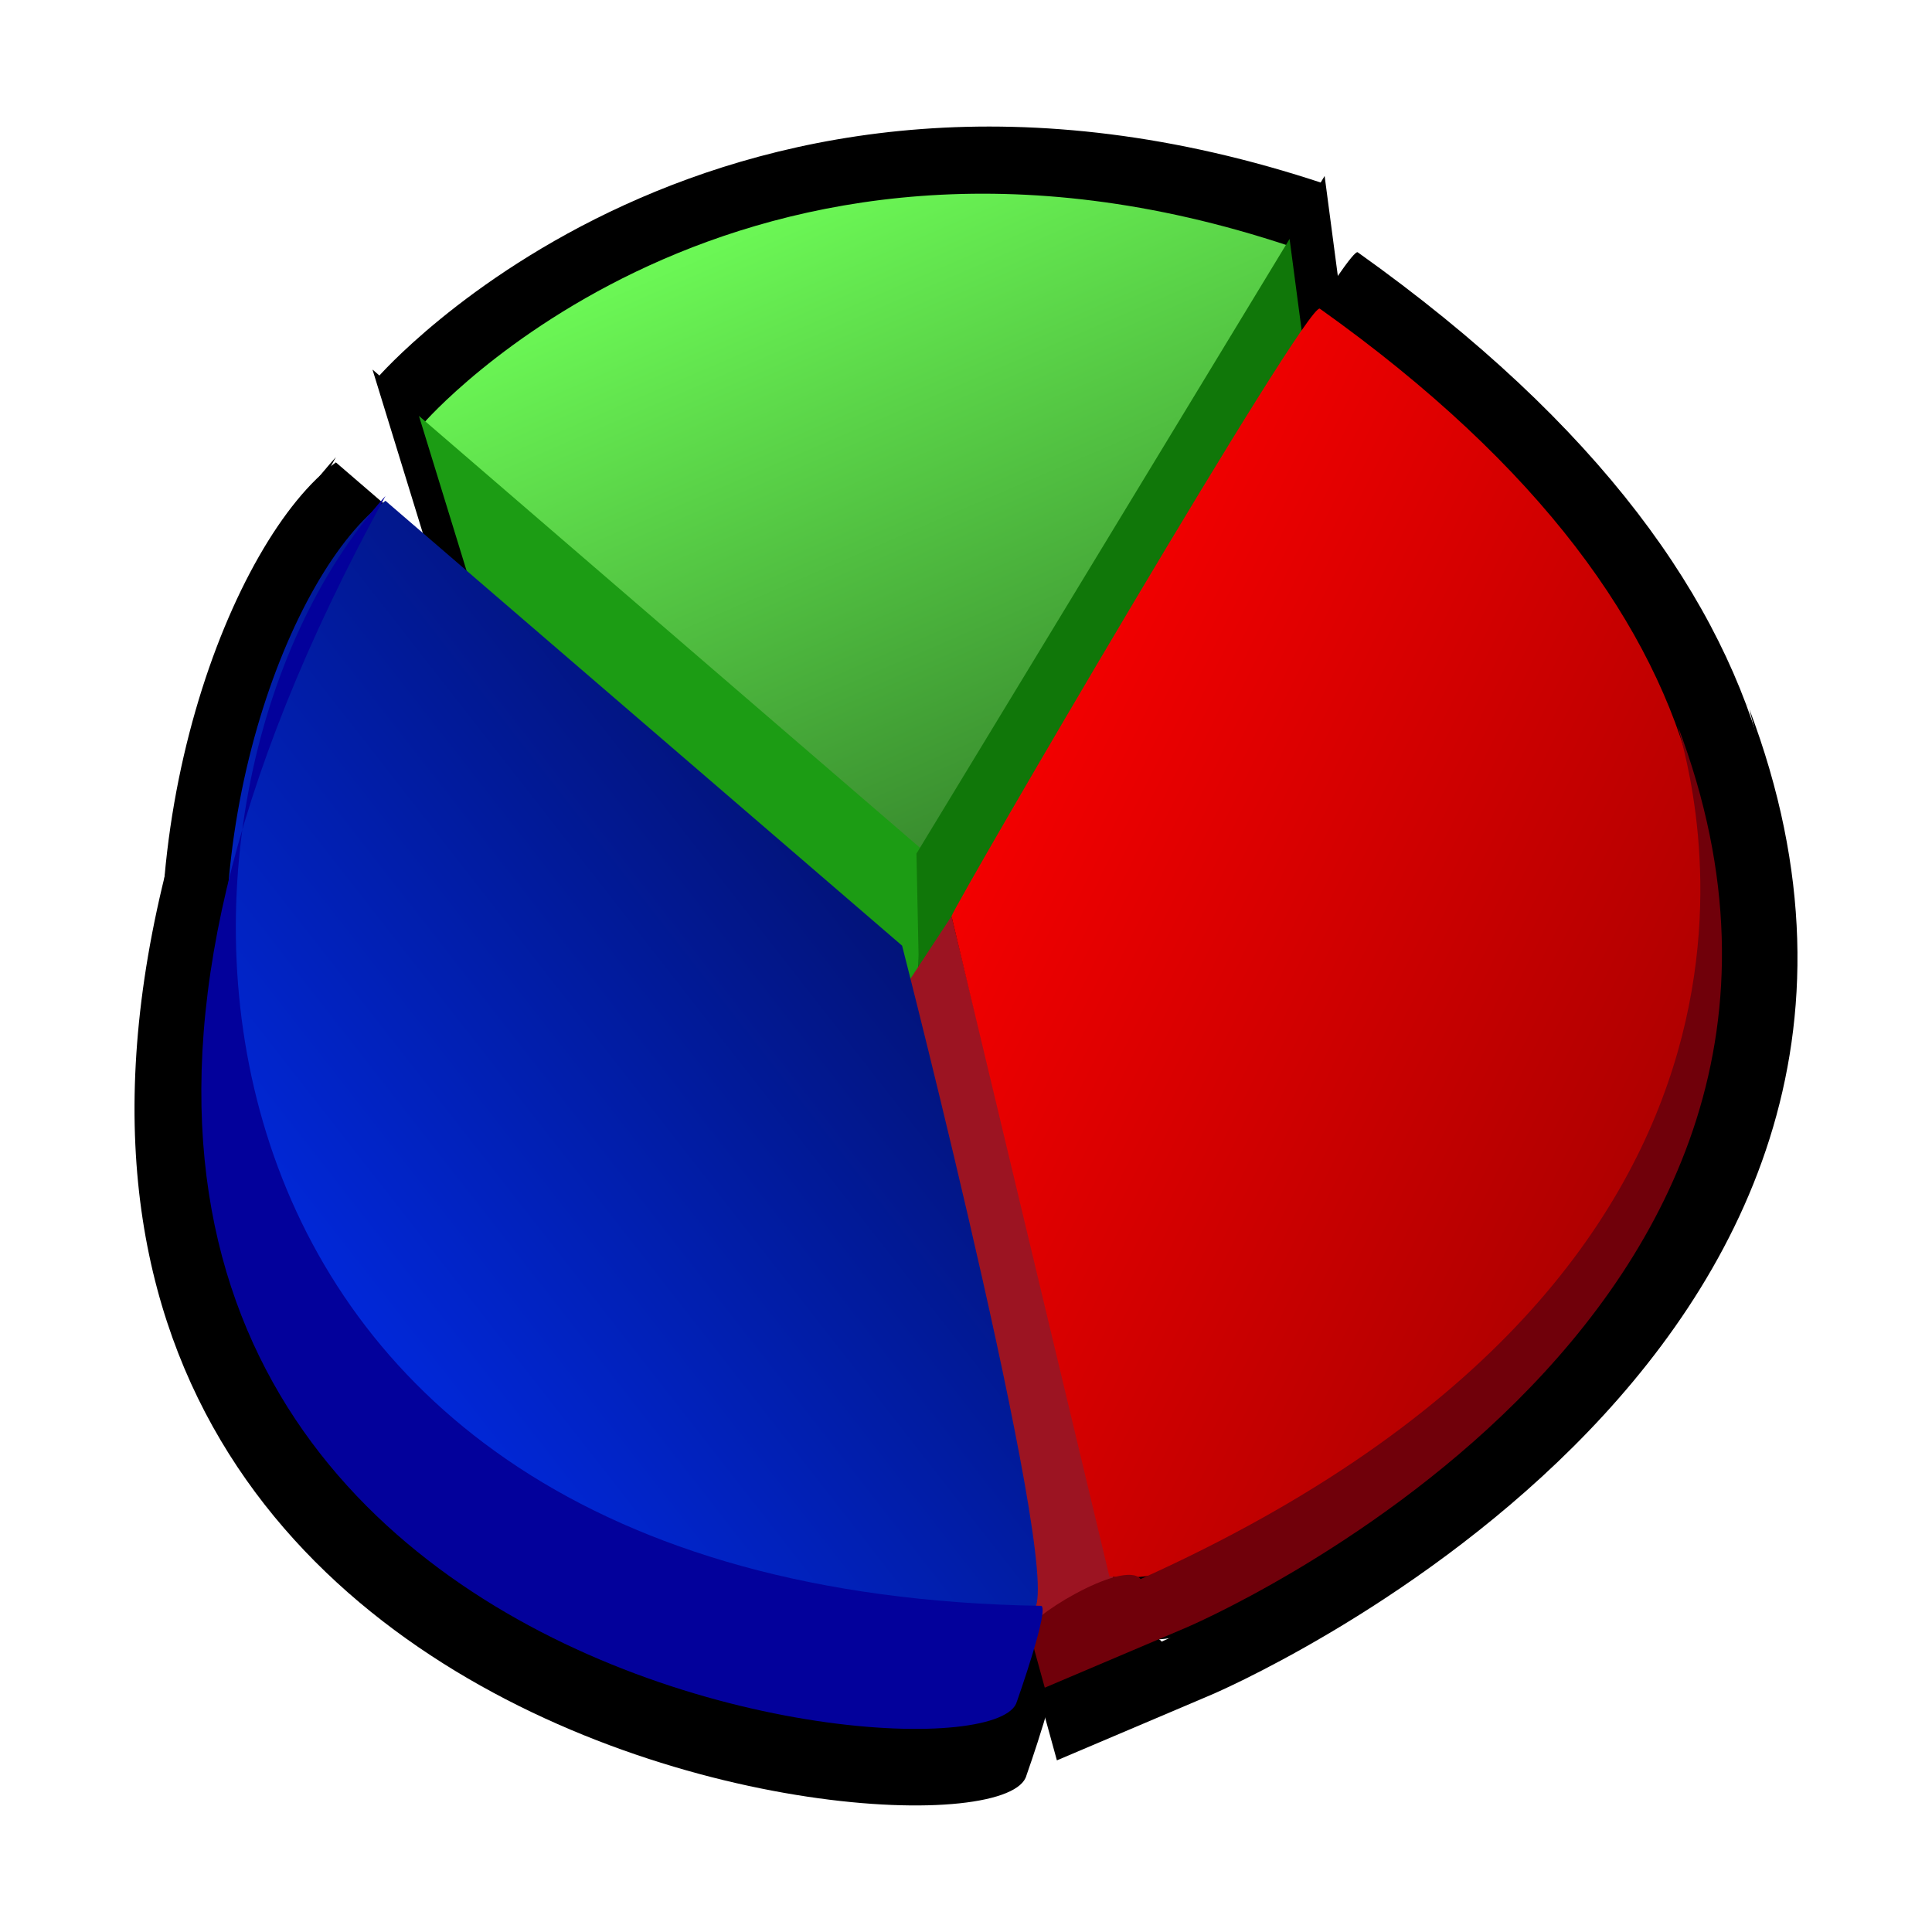
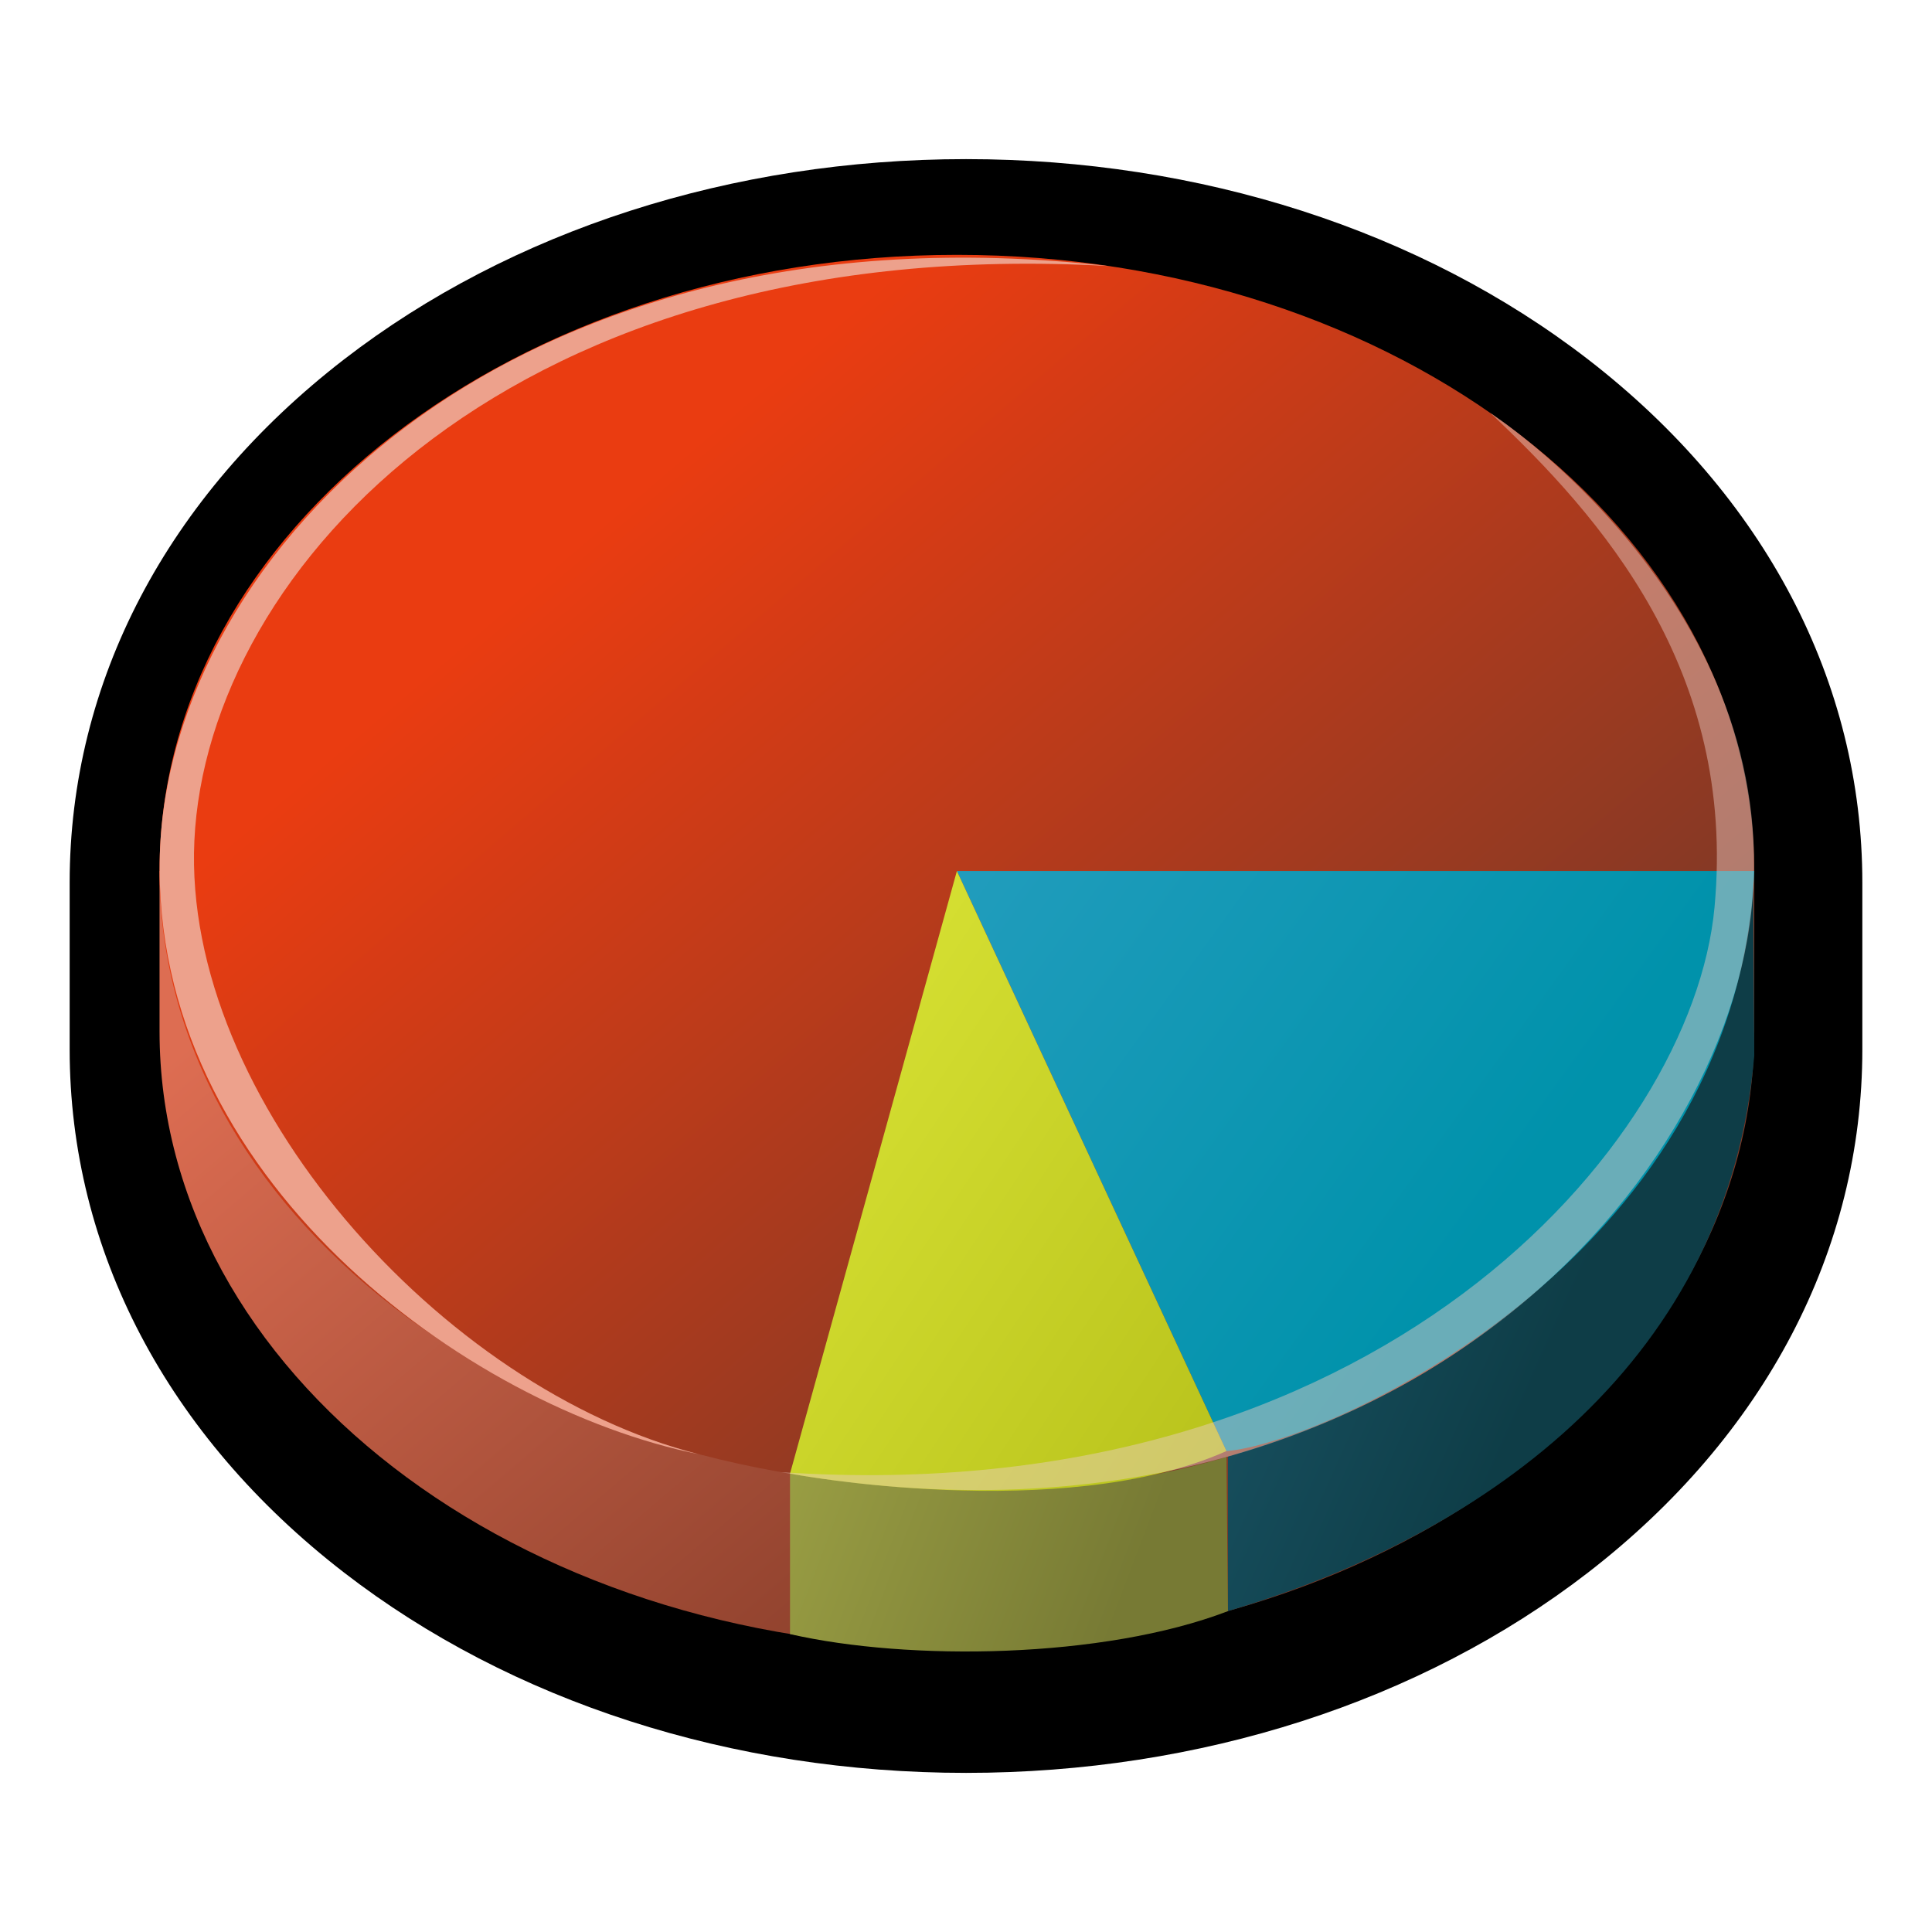
- <svg xmlns="http://www.w3.org/2000/svg" xmlns:xlink="http://www.w3.org/1999/xlink" id="svg1340" width="400" height="400" version="1.0">
-   <defs id="defs1343">
-     <linearGradient id="linearGradient3169">
-       <stop style="stop-color:#4d93ff;stop-opacity:1;" offset="0" id="stop3171" />
-       <stop style="stop-color:#3470ac;stop-opacity:1;" offset="1" id="stop3173" />
+ <svg xmlns="http://www.w3.org/2000/svg" xmlns:xlink="http://www.w3.org/1999/xlink" id="svg9575" xml:space="preserve" height="400" width="400" version="1.0">
+   <defs id="defs9627">
+     <linearGradient y2="18.66" x2="22.096" y1="15.407" x1="18.113" gradientUnits="userSpaceOnUse" id="aigrd13">
+       <stop id="stop13090" style="stop-color:#f5ff4a;stop-opacity:1;" offset="0" />
+       <stop id="stop13092" style="stop-color:#b6c01a;stop-opacity:1;" offset="1" />
    </linearGradient>
-     <linearGradient id="linearGradient2250">
-       <stop style="stop-color:#ff0000;stop-opacity:1;" offset="0" id="stop2252" />
-       <stop style="stop-color:#850000;stop-opacity:1;" offset="1" id="stop2254" />
+     <linearGradient y2="18.917" x2="21.569" y1="16.734" x1="16.9" gradientUnits="userSpaceOnUse" id="aigrd12">
+       <stop id="stop13083" style="stop-color:#E8F066" offset="0" />
+       <stop id="stop13085" style="stop-color:#777A34" offset="1" />
    </linearGradient>
-     <linearGradient id="linearGradient2244">
-       <stop id="stop2246" offset="0" style="stop-color:#6fff58;stop-opacity:1;" />
-       <stop id="stop2248" offset="1" style="stop-color:#327e29;stop-opacity:1;" />
+     <linearGradient y2="17.34" x2="23.265" y1="14.136" x1="19.654" gradientUnits="userSpaceOnUse" id="aigrd11">
+       <stop id="stop13076" style="stop-color:#3fa6cc;stop-opacity:1;" offset="0" />
+       <stop id="stop13078" style="stop-color:#0092ab;stop-opacity:1;" offset="1" />
    </linearGradient>
-     <linearGradient id="linearGradient2232">
-       <stop style="stop-color:#0030ff;stop-opacity:1;" offset="0" id="stop2234" />
-       <stop style="stop-color:#02116f;stop-opacity:1;" offset="1" id="stop2236" />
+     <linearGradient y2="17.762" x2="23.486" y1="16.037" x1="20.353" gradientUnits="userSpaceOnUse" id="aigrd10">
+       <stop id="stop13069" style="stop-color:#2C7894" offset="0" />
+       <stop id="stop13071" style="stop-color:#0E3D47" offset="1" />
    </linearGradient>
-     <linearGradient xlink:href="#linearGradient2232" id="linearGradient2266" gradientUnits="userSpaceOnUse" gradientTransform="translate(-81.60028,294.7458)" x1="434.732" y1="435.436" x2="551.77" y2="343.987" />
-     <linearGradient xlink:href="#linearGradient2250" id="linearGradient2273" gradientUnits="userSpaceOnUse" gradientTransform="translate(-47.48293,293.6907)" x1="528.292" y1="346.532" x2="702.091" y2="432.353" />
-     <linearGradient xlink:href="#linearGradient2244" id="linearGradient2280" gradientUnits="userSpaceOnUse" gradientTransform="translate(-62.60711,270.1251)" x1="512.316" y1="251.871" x2="557.692" y2="357.373" />
-     <linearGradient xlink:href="#linearGradient3169" id="linearGradient3175" x1="219.433" y1="558.12" x2="229.238" y2="699.923" gradientUnits="userSpaceOnUse" gradientTransform="translate(362.9805,113.959)" />
-     <linearGradient xlink:href="#linearGradient3169" id="linearGradient3190" x1="201.187" y1="608.158" x2="378.956" y2="607.078" gradientUnits="userSpaceOnUse" />
-     <linearGradient xlink:href="#linearGradient3169" id="linearGradient3198" x1="204.001" y1="608.158" x2="381.77" y2="607.078" gradientUnits="userSpaceOnUse" gradientTransform="translate(-2.813803,0)" />
-     <linearGradient xlink:href="#linearGradient2232" id="linearGradient3208" x1="13.928" y1="835.489" x2="164.147" y2="758.887" gradientUnits="userSpaceOnUse" />
-     <linearGradient xlink:href="#linearGradient2244" id="linearGradient1934" gradientUnits="userSpaceOnUse" gradientTransform="translate(-62.60711,270.1251)" x1="512.316" y1="251.871" x2="557.692" y2="357.373" />
-     <linearGradient xlink:href="#linearGradient2250" id="linearGradient1936" gradientUnits="userSpaceOnUse" gradientTransform="translate(-47.48293,293.6907)" x1="528.292" y1="346.532" x2="702.091" y2="432.353" />
-     <linearGradient xlink:href="#linearGradient2232" id="linearGradient1938" gradientUnits="userSpaceOnUse" gradientTransform="translate(-81.60028,294.7458)" x1="434.732" y1="435.436" x2="551.77" y2="343.987" />
+     <linearGradient y2="18.017" x2="22.076" y1="14.652" x1="19.734" gradientUnits="userSpaceOnUse" id="aigrd9">
+       <stop id="stop13062" style="stop-color:#ea3c11;stop-opacity:1;" offset="0" />
+       <stop id="stop13064" style="stop-color:#803926" offset="1" />
+     </linearGradient>
+     <linearGradient y2="18.537" x2="22.206" y1="15.31" x1="19.96" gradientUnits="userSpaceOnUse" id="aigrd8">
+       <stop id="stop13055" style="stop-color:#dd6d52;stop-opacity:1;" offset="0" />
+       <stop id="stop13057" style="stop-color:#803926" offset="1" />
+     </linearGradient>
+     <radialGradient gradientUnits="userSpaceOnUse" fy="30.991" fx="24.774" r="0.59" cy="30.991" cx="24.774" id="aigrd7">
+       <stop id="stop13046" style="stop-color:#F0F0F0" offset="0" />
+       <stop id="stop13048" style="stop-color:#848484" offset="1" />
+     </radialGradient>
+     <linearGradient y2="10.438" x2="24.604" y1="9.343" x1="24.604" gradientUnits="userSpaceOnUse" id="aigrd6">
+       <stop id="stop13035" style="stop-color:#F0F0F0" offset="0" />
+       <stop id="stop13037" style="stop-color:#686868" offset="1" />
+     </linearGradient>
+     <linearGradient y2="11.004" x2="20.945" y1="25.473" x1="27.295" gradientUnits="userSpaceOnUse" id="aigrd5">
+       <stop id="stop13012" style="stop-color:#FFFFFF" offset="0" />
+       <stop id="stop13014" style="stop-color:#EAEAEA" offset="1" />
+     </linearGradient>
+     <linearGradient xlink:href="#aigrd1" id="linearGradient9567" gradientUnits="userSpaceOnUse" x1="12.139" y1="7.763" x2="31.454" y2="41.316" />
+     <linearGradient xlink:href="#aigrd4" id="linearGradient9573" gradientUnits="userSpaceOnUse" x1="10.02" y1="7.554" x2="9.597" y2="41.082" />
+     <linearGradient y2="11.004" x2="20.945" y1="25.473" x1="27.295" gradientUnits="userSpaceOnUse" id="linearGradient13292" xlink:href="#aigrd5" />
+     <linearGradient y2="10.438" x2="24.604" y1="9.343" x1="24.604" gradientUnits="userSpaceOnUse" id="linearGradient13294" xlink:href="#aigrd6" />
+     <radialGradient r="0.59" fy="30.991" fx="24.774" cy="30.991" cx="24.774" gradientUnits="userSpaceOnUse" id="radialGradient13296" xlink:href="#aigrd7" />
+     <linearGradient y2="18.537" x2="22.206" y1="15.31" x1="19.96" gradientUnits="userSpaceOnUse" id="linearGradient13298" xlink:href="#aigrd8" />
+     <linearGradient y2="18.017" x2="22.076" y1="14.652" x1="19.734" gradientUnits="userSpaceOnUse" id="linearGradient13300" xlink:href="#aigrd9" />
+     <linearGradient y2="17.762" x2="23.486" y1="16.037" x1="20.353" gradientUnits="userSpaceOnUse" id="linearGradient13302" xlink:href="#aigrd10" />
+     <linearGradient y2="17.34" x2="23.265" y1="14.136" x1="19.654" gradientUnits="userSpaceOnUse" id="linearGradient13304" xlink:href="#aigrd11" />
+     <linearGradient y2="18.917" x2="21.569" y1="16.734" x1="16.9" gradientUnits="userSpaceOnUse" id="linearGradient13306" xlink:href="#aigrd12" />
+     <linearGradient y2="18.66" x2="22.096" y1="15.407" x1="18.113" gradientUnits="userSpaceOnUse" id="linearGradient13308" xlink:href="#aigrd13" />
+     <linearGradient id="linearGradient13211" gradientUnits="userSpaceOnUse" x1="27.295" y1="25.473" x2="20.945" y2="11.004">
+       <stop offset="0" style="stop-color:#FFFFFF" id="stop13213" />
+       <stop offset="1" style="stop-color:#EAEAEA" id="stop13215" />
+     </linearGradient>
+     <linearGradient id="linearGradient13226" gradientUnits="userSpaceOnUse" x1="24.604" y1="9.343" x2="24.604" y2="10.438">
+       <stop offset="0" style="stop-color:#F0F0F0" id="stop13228" />
+       <stop offset="1" style="stop-color:#686868" id="stop13230" />
+     </linearGradient>
+     <radialGradient id="radialGradient13235" cx="24.774" cy="30.991" r="0.59" fx="24.774" fy="30.991" gradientUnits="userSpaceOnUse">
+       <stop offset="0" style="stop-color:#F0F0F0" id="stop13237" />
+       <stop offset="1" style="stop-color:#848484" id="stop13239" />
+     </radialGradient>
+     <linearGradient id="linearGradient13243" gradientUnits="userSpaceOnUse" x1="19.96" y1="15.31" x2="22.206" y2="18.537">
+       <stop offset="0" style="stop-color:#C09287" id="stop13245" />
+       <stop offset="1" style="stop-color:#803926" id="stop13247" />
+     </linearGradient>
+     <linearGradient id="linearGradient13250" gradientUnits="userSpaceOnUse" x1="19.734" y1="14.652" x2="22.076" y2="18.017">
+       <stop offset="0" style="stop-color:#C1553A" id="stop13252" />
+       <stop offset="1" style="stop-color:#803926" id="stop13254" />
+     </linearGradient>
+     <linearGradient id="linearGradient13257" gradientUnits="userSpaceOnUse" x1="20.353" y1="16.037" x2="23.486" y2="17.762">
+       <stop offset="0" style="stop-color:#2C7894" id="stop13259" />
+       <stop offset="1" style="stop-color:#0E3D47" id="stop13261" />
+     </linearGradient>
+     <linearGradient id="linearGradient13264" gradientUnits="userSpaceOnUse" x1="19.654" y1="14.136" x2="23.265" y2="17.34">
+       <stop offset="0" style="stop-color:#3FA6CC" id="stop13266" />
+       <stop offset="1" style="stop-color:#00687A" id="stop13268" />
+     </linearGradient>
+     <linearGradient id="linearGradient13271" gradientUnits="userSpaceOnUse" x1="16.9" y1="16.734" x2="21.569" y2="18.917">
+       <stop offset="0" style="stop-color:#E8F066" id="stop13273" />
+       <stop offset="1" style="stop-color:#777A34" id="stop13275" />
+     </linearGradient>
+     <linearGradient id="linearGradient13278" gradientUnits="userSpaceOnUse" x1="18.113" y1="15.407" x2="22.096" y2="18.66">
+       <stop offset="0" style="stop-color:#E8F066" id="stop13280" />
+       <stop offset="1" style="stop-color:#949941" id="stop13282" />
+     </linearGradient>
+     <linearGradient gradientTransform="matrix(1.008287,0,0,1.008287,1.165062,1.559571)" y2="18.66" x2="22.096" y1="15.407" x1="18.113" gradientUnits="userSpaceOnUse" id="linearGradient13345" xlink:href="#aigrd13" />
+     <linearGradient gradientTransform="matrix(1.008287,0,0,1.008287,1.165062,1.559571)" y2="18.917" x2="21.569" y1="16.734" x1="16.9" gradientUnits="userSpaceOnUse" id="linearGradient13348" xlink:href="#aigrd12" />
+     <linearGradient gradientTransform="matrix(1.008287,0,0,1.008287,1.165062,1.559571)" y2="17.34" x2="23.265" y1="14.136" x1="19.654" gradientUnits="userSpaceOnUse" id="linearGradient13351" xlink:href="#aigrd11" />
+     <linearGradient gradientTransform="matrix(1.008287,0,0,1.008287,1.165062,1.559571)" y2="17.762" x2="23.486" y1="16.037" x1="20.353" gradientUnits="userSpaceOnUse" id="linearGradient13354" xlink:href="#aigrd10" />
+     <linearGradient gradientTransform="matrix(1.008287,0,0,1.008287,1.165062,1.559571)" y2="18.017" x2="22.076" y1="14.652" x1="19.734" gradientUnits="userSpaceOnUse" id="linearGradient13357" xlink:href="#aigrd9" />
+     <linearGradient gradientTransform="matrix(1.008287,0,0,1.008287,1.165062,1.559571)" y2="18.537" x2="22.206" y1="15.31" x1="19.96" gradientUnits="userSpaceOnUse" id="linearGradient13360" xlink:href="#aigrd8" />
+     <radialGradient gradientTransform="matrix(1.008287,0,0,1.008287,1.165062,1.559571)" r="0.59" fy="30.991" fx="24.774" cy="30.991" cx="24.774" gradientUnits="userSpaceOnUse" id="radialGradient13364" xlink:href="#aigrd7" />
+     <linearGradient gradientTransform="matrix(1.008287,0,0,1.008287,1.165062,1.559571)" y2="10.438" x2="24.604" y1="9.343" x1="24.604" gradientUnits="userSpaceOnUse" id="linearGradient13369" xlink:href="#aigrd6" />
+     <linearGradient gradientTransform="matrix(1.008287,0,0,1.008287,1.165062,1.559571)" y2="11.004" x2="20.945" y1="25.473" x1="27.295" gradientUnits="userSpaceOnUse" id="linearGradient13380" xlink:href="#aigrd5" />
+     <linearGradient id="aigrd1" gradientUnits="userSpaceOnUse" x1="12.139" y1="7.763" x2="31.454" y2="41.316">
+       <stop offset="0" style="stop-color:#F0F0F0" id="stop9581" />
+       <stop offset="1" style="stop-color:#D6D6D6" id="stop9583" />
+     </linearGradient>
+     <linearGradient id="aigrd4" gradientUnits="userSpaceOnUse" x1="10.02" y1="7.554" x2="9.597" y2="41.082">
+       <stop offset="0" style="stop-color:#EDEDED" id="stop9606" />
+       <stop offset="1" style="stop-color:#CACACA" id="stop9608" />
+     </linearGradient>
+     <linearGradient xlink:href="#aigrd13" id="linearGradient2727" gradientUnits="userSpaceOnUse" x1="97.241" y1="82.094" x2="118.302" y2="99.298" gradientTransform="matrix(8.813775,0,0,10.82352,-786.1028,-756.0569)" />
+     <linearGradient xlink:href="#aigrd12" id="linearGradient2730" gradientUnits="userSpaceOnUse" x1="90.831" y1="89.11" x2="115.517" y2="100.653" gradientTransform="matrix(8.813775,0,0,10.82352,-786.1028,-756.0569)" />
+     <linearGradient xlink:href="#aigrd11" id="linearGradient2733" gradientUnits="userSpaceOnUse" x1="105.092" y1="75.11" x2="124.82" y2="92.612" gradientTransform="matrix(8.813775,0,0,10.82352,-786.1028,-756.0569)" />
+     <linearGradient xlink:href="#aigrd10" id="linearGradient2736" gradientUnits="userSpaceOnUse" x1="107.867" y1="84.758" x2="126.111" y2="94.8" gradientTransform="matrix(8.813775,0,0,10.82352,-786.1028,-756.0569)" />
+     <linearGradient xlink:href="#aigrd9" id="linearGradient2739" gradientUnits="userSpaceOnUse" x1="105.818" y1="78.108" x2="118.2" y2="95.9" gradientTransform="matrix(8.813775,0,0,10.82352,-786.1028,-756.0569)" />
+     <linearGradient xlink:href="#aigrd8" id="linearGradient2742" gradientUnits="userSpaceOnUse" x1="106.025" y1="81.176" x2="118.348" y2="98.883" gradientTransform="matrix(8.813775,0,0,10.82352,-786.1028,-756.0569)" />
  </defs>
-   <g id="g1912" transform="translate(-2.494727,1.498978)">
-     <g transform="matrix(1.304054,0,0,1.304054,-521.0322,-906.8908)" id="g3620">
-       <path style="fill:black;fill-opacity:1;fill-rule:evenodd;stroke:none;stroke-width:1px;stroke-linecap:butt;stroke-linejoin:miter;stroke-opacity:1" d="M 548.642,830.622 L 461.431,754.208 C 461.431,754.208 515.761,691.475 611.767,723.477 C 614.258,724.307 549.473,831.453 548.642,830.622 z " id="path2713" />
-       <path style="fill:black;fill-opacity:1;fill-rule:evenodd;stroke:none;stroke-width:1px;stroke-linecap:butt;stroke-linejoin:miter;stroke-opacity:1" d="M 460.6,752.962 L 468.906,779.956 L 547.275,852.075 L 547.811,828.13 L 460.6,752.962 z " id="path2715" />
-       <path style="fill:black;fill-opacity:1;fill-rule:evenodd;stroke:none;stroke-width:1px;stroke-linecap:butt;stroke-linejoin:miter;stroke-opacity:1" d="M 611.767,722.231 L 614.674,744.241 L 547.396,848.895 L 546.981,828.961 L 611.767,722.231 z " id="path2717" />
-       <path style="fill:black;fill-opacity:1;fill-rule:evenodd;stroke:none;stroke-width:1px;stroke-linecap:butt;stroke-linejoin:miter;stroke-opacity:1" d="M 566.772,964.002 L 544.682,852.594 L 553.068,839.83 L 581.308,955.281 L 566.772,964.002 z " id="path2721" />
-       <path style="fill:black;fill-opacity:1;fill-rule:evenodd;stroke:none;stroke-width:1px;stroke-linecap:butt;stroke-linejoin:miter;stroke-opacity:1" d="M 553.068,839.83 L 580.477,954.451 C 617.352,960.273 771.788,844.456 617.023,734.346 C 614.883,732.823 553.898,837.338 553.068,839.83 z " id="path2723" />
-       <path style="fill:black;fill-opacity:1;fill-rule:evenodd;stroke:none;stroke-width:1px;stroke-linecap:butt;stroke-linejoin:miter;stroke-opacity:1" d="M 678.883,806.112 C 678.891,806.13 678.87,806.155 678.883,806.186 C 678.901,806.225 678.939,806.257 678.957,806.296 C 678.922,806.213 678.899,806.148 678.883,806.112 z M 679.178,806.813 C 681.242,815.281 708.142,899.816 585.901,954.921 C 582.983,951.274 565.173,962.256 566.566,963.998 L 569.26,973.775 L 593.76,963.37 C 593.76,963.37 718.485,910.619 679.178,806.813 z " id="path2725" />
-       <path style="fill:black;fill-opacity:1;fill-rule:evenodd;stroke:none;stroke-width:1px;stroke-linecap:butt;stroke-linejoin:miter;stroke-opacity:1" d="M 544.489,844.944 L 454.786,767.699 C 421.694,791.836 383.207,953.886 566.915,960.395 C 574.175,960.652 544.489,844.944 544.489,844.944 z " id="path2729" />
-       <path style="fill:black;fill-opacity:1;fill-rule:evenodd;stroke:none;stroke-width:1px;stroke-linecap:butt;stroke-linejoin:miter;stroke-opacity:1" d="M 454.786,766.869 C 408.627,818.066 411.374,957.043 568.576,959.564 C 570.303,959.592 564.423,976.176 564.423,976.176 C 559.745,993.838 343.046,970.332 454.786,766.869 z " id="path2731" />
-     </g>
-     <g transform="matrix(1.407951,0,0,1.407951,-484.2243,-696.3398)" id="g2275">
-       <path style="fill:url(#linearGradient1934);fill-opacity:1;fill-rule:evenodd;stroke:none;stroke-width:1px;stroke-linecap:butt;stroke-linejoin:miter;stroke-opacity:1" d="M 481.864,620.443 L 408.001,555.726 C 408.001,555.726 454.016,502.595 535.326,529.698 C 537.436,530.402 482.567,621.147 481.864,620.443 z " id="path2226" />
-       <path style="fill:#1c9c14;fill-opacity:1;fill-rule:evenodd;stroke:none;stroke-width:1px;stroke-linecap:butt;stroke-linejoin:miter;stroke-opacity:1" d="M 407.298,554.671 L 414.332,577.533 L 480.706,638.612 L 481.16,618.333 L 407.298,554.671 z " id="path2262" />
-       <path style="fill:#107709;fill-opacity:1;fill-rule:evenodd;stroke:none;stroke-width:1px;stroke-linecap:butt;stroke-linejoin:miter;stroke-opacity:1" d="M 535.326,528.643 L 537.788,547.285 L 480.809,635.919 L 480.457,619.037 L 535.326,528.643 z " id="path2264" />
-     </g>
-     <g transform="matrix(1.407951,0,0,1.407951,-505.1932,-721.5106)" id="g2268">
-       <path style="fill:#9c1422;fill-opacity:1;fill-rule:evenodd;stroke:none;stroke-width:1px;stroke-linecap:butt;stroke-linejoin:miter;stroke-opacity:1" d="M 512.112,751.285 L 493.403,656.93 L 500.505,646.119 L 524.422,743.899 L 512.112,751.285 z " id="path2266" />
-       <path style="fill:url(#linearGradient1936);fill-opacity:1;fill-rule:evenodd;stroke:none;stroke-width:1px;stroke-linecap:butt;stroke-linejoin:miter;stroke-opacity:1" d="M 500.505,646.119 L 523.719,743.196 C 554.95,748.127 685.747,650.037 554.671,556.781 C 552.858,555.492 501.209,644.009 500.505,646.119 z " id="path2230" />
-       <path style="fill:#70000a;fill-opacity:1;fill-rule:evenodd;stroke:none;stroke-width:1px;stroke-linecap:butt;stroke-linejoin:miter;stroke-opacity:1" d="M 607.062,617.562 C 607.069,617.578 607.051,617.599 607.062,617.625 C 607.078,617.659 607.11,617.685 607.125,617.719 C 607.095,617.649 607.076,617.593 607.062,617.562 z M 607.312,618.156 C 609.06,625.329 631.843,696.924 528.312,743.594 C 525.842,740.505 510.757,749.806 511.938,751.281 L 514.219,759.562 L 534.969,750.75 C 534.969,750.75 640.603,706.073 607.312,618.156 z " id="path2252" />
-     </g>
-     <g transform="matrix(1.407951,0,0,1.407951,-462.4349,-717.8888)" id="g2262">
-       <path style="fill:url(#linearGradient1938);fill-opacity:1;fill-rule:evenodd;stroke:none;stroke-width:1px;stroke-linecap:butt;stroke-linejoin:miter;stroke-opacity:1" d="M 462.871,647.878 L 386.898,582.457 C 358.871,602.9 326.275,740.145 481.864,745.658 C 488.012,745.876 462.871,647.878 462.871,647.878 z " id="path2228" />
-       <path style="fill:#03019b;fill-opacity:1;fill-rule:evenodd;stroke:none;stroke-width:1px;stroke-linecap:butt;stroke-linejoin:miter;stroke-opacity:1" d="M 386.898,581.754 C 347.804,625.114 350.13,742.819 483.271,744.954 C 484.733,744.978 479.753,759.023 479.753,759.023 C 475.791,773.982 292.262,754.073 386.898,581.754 z " id="path1377" />
-     </g>
-   </g>
+   <path style="fill:#000000;fill-opacity:1;fill-rule:nonzero;stroke:none;stroke-miterlimit:4" d="M 71.229,74.408 C 34.588,102.726 14.422,141.188 14.422,182.754 L 14.422,217.257 C 14.422,258.79 34.588,297.263 71.229,325.581 C 105.837,352.325 151.573,367.057 200.009,367.057 C 248.428,367.057 294.163,352.325 328.789,325.581 C 365.412,297.263 385.578,258.801 385.578,217.257 L 385.578,182.754 C 385.578,141.188 365.403,102.714 328.789,74.408 C 294.172,47.687 248.437,32.943 200.009,32.943 C 151.573,32.943 105.837,47.687 71.229,74.408 z" id="path12957" />
+   <path style="fill:url(#linearGradient2742);fill-rule:nonzero;stroke:none;stroke-miterlimit:4" d="M 357.52,180.329 C 338.597,125.984 274.432,85.97 198.123,85.97 C 121.813,85.97 57.649,125.984 38.726,180.329 L 33.032,180.329 L 33.032,213.546 C 33.032,283.997 106.953,341.102 198.123,341.102 C 289.301,341.102 363.205,283.997 363.205,213.546 L 363.205,180.329 L 357.52,180.329 L 357.52,180.329 z" id="path12964" />
+   <path style="fill:url(#linearGradient2739);fill-rule:nonzero;stroke:none;stroke-miterlimit:4" d="M 363.205,180.329 C 363.205,250.79 289.301,307.895 198.123,307.895 C 106.944,307.895 33.032,250.79 33.032,180.329 C 33.032,109.868 106.953,52.763 198.123,52.763 C 289.301,52.763 363.205,109.868 363.205,180.329 L 363.205,180.329 z" id="path12971" />
+   <path style="fill:url(#linearGradient2736);fill-rule:nonzero;stroke:none;stroke-miterlimit:4" d="M 363.205,218.514 L 362.993,183.749 C 345.092,255.975 304.84,286.573 254.231,301.552 L 254.231,333.558 C 309.009,317.452 358.031,280.782 363.205,218.514 L 363.205,218.514 z" id="path12978" />
+   <path style="fill:url(#linearGradient2733);fill-rule:nonzero;stroke:none;stroke-miterlimit:4" d="M 363.205,180.329 C 359.424,261.841 273.19,299.009 253.923,300.427 L 198.114,180.329 L 363.196,180.329 L 363.205,180.329 z" id="path12985" />
+   <path style="fill:url(#linearGradient2730);fill-rule:nonzero;stroke:none;stroke-miterlimit:4" d="M 163.564,338.309 L 163.564,305.103 C 194.632,309.832 223.136,310.666 253.923,301.672 L 254.231,333.568 C 228.433,343.461 188.075,343.927 163.564,338.32 L 163.564,338.309 z" id="path12992" />
+   <path style="fill:url(#linearGradient2727);fill-rule:nonzero;stroke:none;stroke-miterlimit:4" d="M 198.114,180.34 L 253.923,300.427 C 219.752,315.656 163.564,305.103 163.564,305.103 L 198.114,180.34 z" id="path12999" />
+   <path style="opacity:0.45;fill:#eccfc7;fill-rule:nonzero;stroke:none;stroke-miterlimit:4" d="M 308.55,85.493 C 308.55,85.493 367.541,123.657 362.887,185.6 C 358.234,247.543 284.136,326.598 161.775,304.8 C 284.859,312.993 350.389,237.174 354.973,187.862 C 359.547,138.539 331.316,106.956 308.55,85.493 L 308.55,85.493 z" id="path13001" />
+   <path style="fill:#eda18c;fill-rule:nonzero;stroke:none;stroke-miterlimit:4" d="M 144.773,301.098 C 96.447,291.357 31.128,243.538 33.094,176.855 C 34.927,114.706 105.067,41.063 229.482,55.079 C 106.221,48.174 42.859,117.618 40.242,174.084 C 37.747,227.455 91.397,287.579 144.773,301.109 L 144.773,301.098 z" id="path13003" />
</svg>
